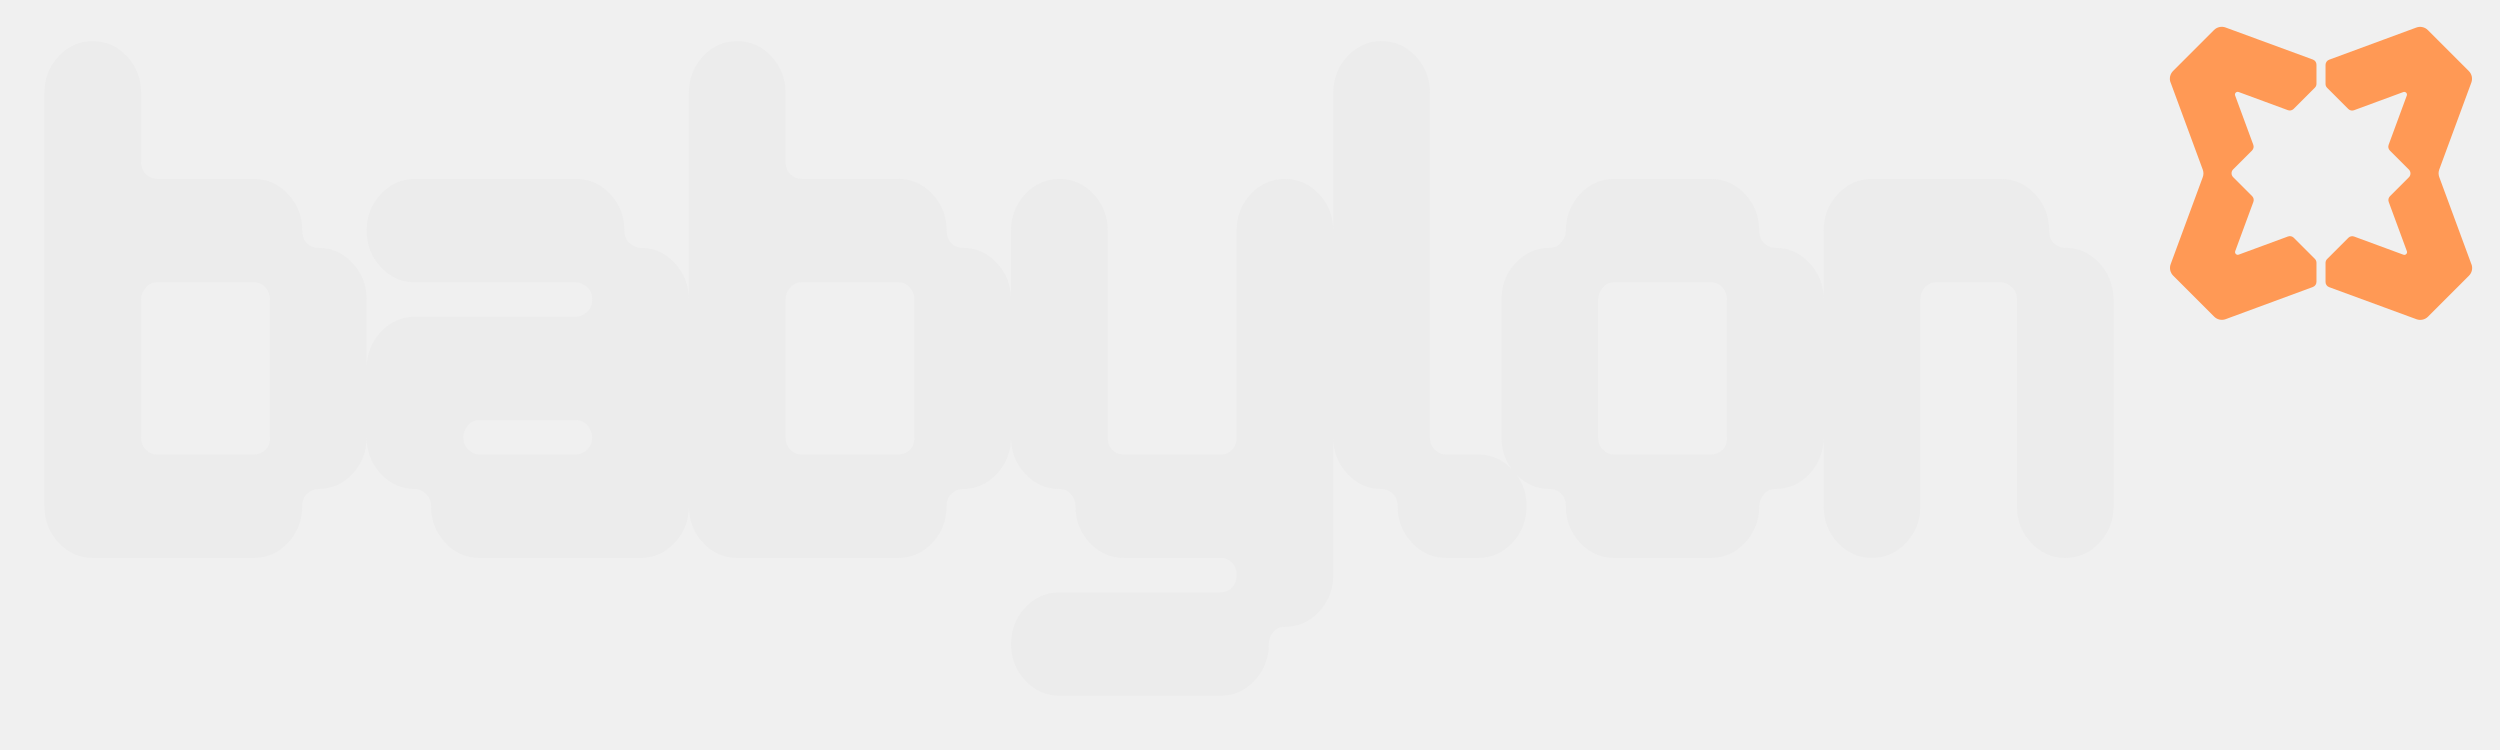
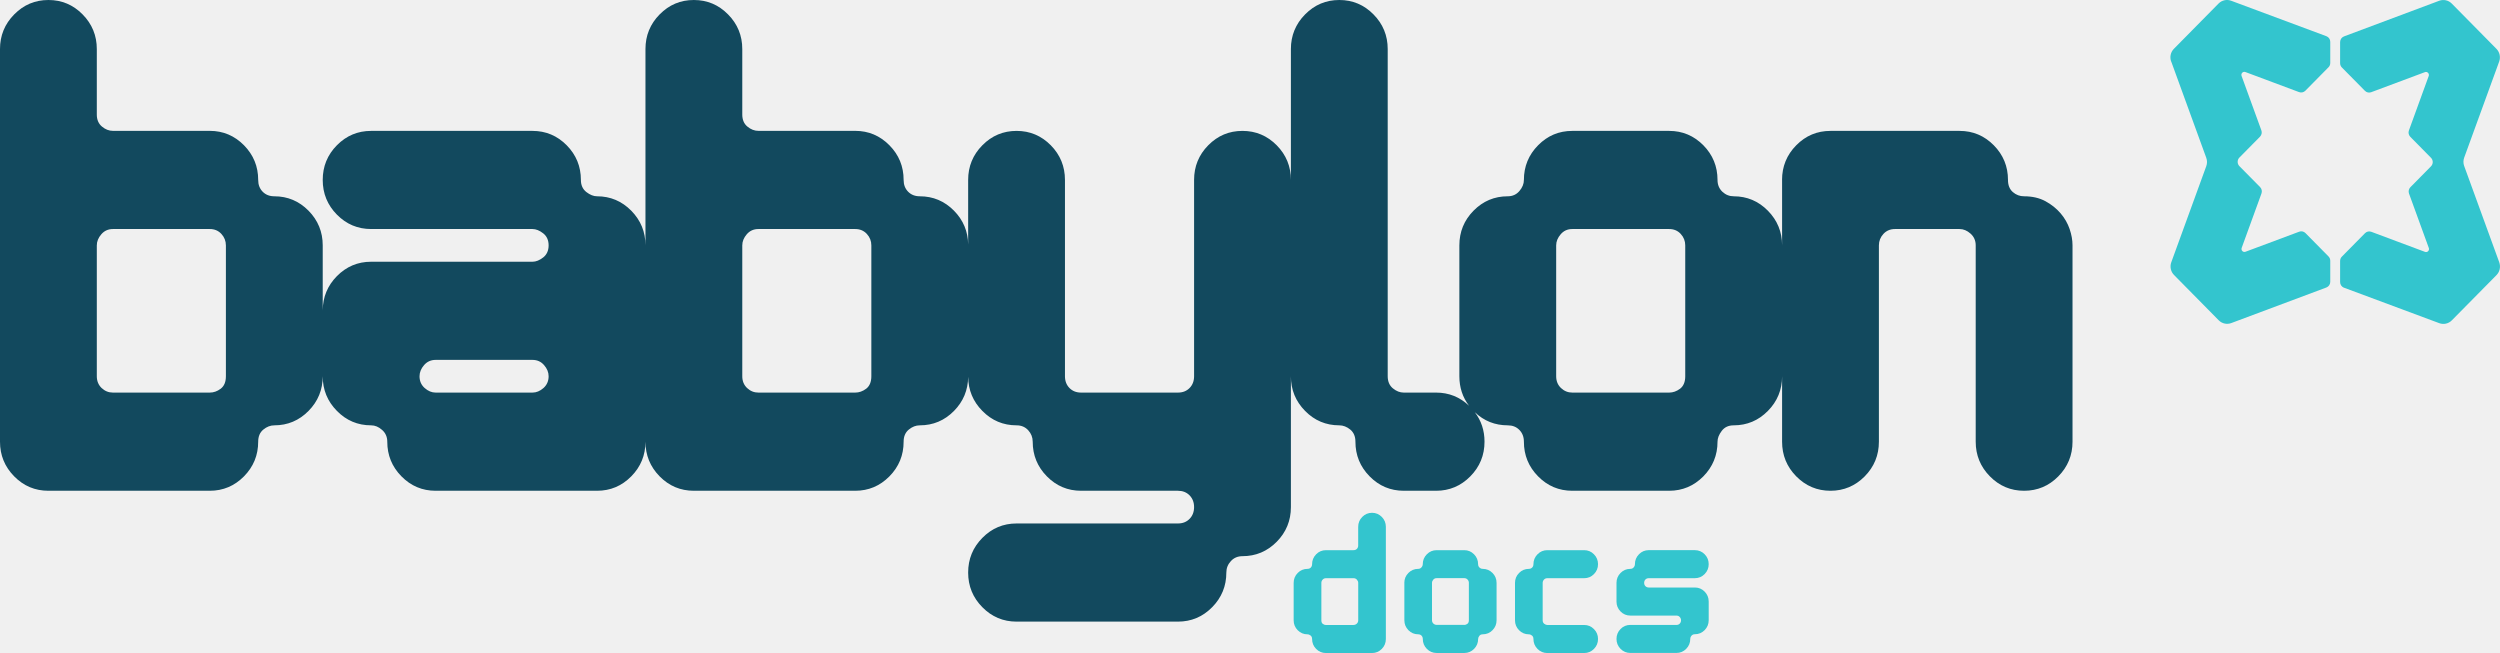
- <svg xmlns="http://www.w3.org/2000/svg" id="Layer_1" viewBox="0 0 800 240" version="1.1">
-   <defs id="defs1">
-     <style id="style1">.cls-1{fill:#ce6533;fill-rule:evenodd;}</style>
-     <clipPath clipPathUnits="userSpaceOnUse" id="clipPath1">
-       <rect style="fill:none;fill-opacity:1" id="rect2" width="134.737" height="117.895" x="671.579" y="182.105" />
-     </clipPath>
-     <clipPath clipPathUnits="userSpaceOnUse" id="clipPath3">
-       <rect style="fill:none;fill-opacity:1" id="rect4" width="633.684" height="204.211" x="25.263" y="17.895" />
+ <svg xmlns="http://www.w3.org/2000/svg" width="134" height="35" viewBox="0 0 134 35" fill="none">
+   <g clip-path="url(#clip0_8_59)">
+     <path fill-rule="evenodd" clip-rule="evenodd" d="M110.932 12.276C110.828 11.973 110.667 11.691 110.448 11.434C110.229 11.177 109.957 10.96 109.635 10.784C109.312 10.61 108.93 10.521 108.492 10.521C108.262 10.521 108.061 10.446 107.887 10.294C107.714 10.142 107.628 9.925 107.628 9.646C107.628 8.92 107.374 8.3 106.866 7.786C106.358 7.273 105.748 7.016 105.032 7.016H98.114C97.398 7.016 96.788 7.271 96.28 7.786C95.772 8.3 95.518 8.92 95.518 9.646H95.52V13.152C95.52 12.428 95.264 11.808 94.758 11.293C94.251 10.779 93.639 10.521 92.925 10.521C92.695 10.521 92.492 10.44 92.318 10.277C92.147 10.112 92.059 9.903 92.059 9.646C92.059 8.92 91.805 8.3 91.299 7.786C90.791 7.273 90.18 7.016 89.466 7.016H84.275C83.561 7.016 82.951 7.271 82.443 7.786C81.935 8.3 81.681 8.92 81.681 9.646C81.681 9.855 81.599 10.055 81.438 10.242C81.277 10.429 81.069 10.521 80.815 10.521C80.101 10.521 79.489 10.779 78.982 11.293C78.474 11.808 78.222 12.428 78.222 13.152V20.167C78.222 20.765 78.394 21.293 78.74 21.748C78.247 21.28 77.659 21.043 76.976 21.043H75.246C75.038 21.043 74.843 20.969 74.658 20.815C74.474 20.663 74.381 20.447 74.381 20.167V2.63C74.381 1.907 74.127 1.286 73.619 0.772C73.113 0.257 72.501 0 71.787 0C71.073 0 70.461 0.257 69.953 0.772C69.446 1.286 69.192 1.907 69.192 2.63V9.646C69.192 8.92 68.938 8.3 68.43 7.786C67.922 7.273 67.312 7.016 66.596 7.016C65.88 7.016 65.27 7.271 64.763 7.786C64.255 8.3 64.003 8.92 64.003 9.646V20.167C64.003 20.425 63.921 20.636 63.76 20.799C63.599 20.962 63.391 21.043 63.137 21.043H57.948C57.694 21.043 57.486 20.962 57.325 20.799C57.164 20.636 57.082 20.425 57.082 20.167V9.646C57.082 8.92 56.828 8.3 56.322 7.786C55.815 7.273 55.203 7.016 54.489 7.016C53.775 7.016 53.163 7.271 52.655 7.786C52.147 8.3 51.893 8.92 51.893 9.646V13.109C51.884 12.404 51.63 11.797 51.134 11.293C50.626 10.779 50.014 10.521 49.3 10.521C49.046 10.521 48.838 10.44 48.677 10.277C48.514 10.112 48.434 9.903 48.434 9.644C48.434 8.92 48.18 8.3 47.672 7.786C47.166 7.273 46.555 7.014 45.84 7.014H40.65C40.443 7.014 40.246 6.94 40.062 6.786C39.877 6.634 39.786 6.418 39.786 6.138V2.63C39.786 1.907 39.532 1.286 39.024 0.772C38.516 0.257 37.906 0 37.19 0C36.474 0 35.864 0.257 35.357 0.772C34.849 1.286 34.597 1.907 34.597 2.63V13.152C34.597 12.428 34.341 11.808 33.835 11.293C33.327 10.779 32.715 10.521 32.001 10.521C31.817 10.521 31.625 10.446 31.43 10.294C31.234 10.142 31.136 9.925 31.136 9.646C31.136 8.92 30.882 8.3 30.374 7.786C29.868 7.273 29.256 7.016 28.54 7.016H19.892C19.178 7.016 18.566 7.271 18.058 7.786C17.55 8.3 17.298 8.92 17.298 9.646C17.298 10.371 17.552 10.99 18.058 11.504C18.566 12.019 19.178 12.276 19.892 12.276H28.54C28.727 12.276 28.916 12.352 29.112 12.504C29.307 12.656 29.406 12.872 29.406 13.152C29.406 13.431 29.307 13.65 29.112 13.802C28.916 13.953 28.727 14.029 28.54 14.029H19.892C19.178 14.029 18.566 14.287 18.058 14.801C17.558 15.308 17.304 15.921 17.298 16.634V13.152C17.298 12.428 17.043 11.808 16.537 11.293C16.029 10.779 15.417 10.521 14.703 10.521C14.449 10.521 14.241 10.44 14.08 10.277C13.919 10.112 13.839 9.903 13.839 9.644C13.839 8.92 13.583 8.3 13.077 7.786C12.57 7.273 11.958 7.014 11.244 7.014H6.055C5.846 7.014 5.651 6.94 5.467 6.786C5.282 6.634 5.189 6.418 5.189 6.138V2.63C5.189 1.907 4.935 1.286 4.427 0.772C3.921 0.257 3.31 0 2.595 0C1.881 0 1.269 0.257 0.762 0.772C0.254 1.286 0 1.907 0 2.63V23.675C0 24.399 0.254 25.019 0.762 25.534C1.268 26.048 1.879 26.305 2.595 26.305H11.244C11.958 26.305 12.57 26.046 13.077 25.534C13.583 25.019 13.839 24.399 13.839 23.675C13.839 23.394 13.93 23.177 14.115 23.025C14.299 22.874 14.495 22.798 14.703 22.798C15.417 22.798 16.029 22.541 16.537 22.026C17.044 21.511 17.298 20.891 17.298 20.167C17.298 20.891 17.552 21.511 18.06 22.026C18.566 22.541 19.178 22.798 19.892 22.798C20.1 22.798 20.296 22.879 20.48 23.044C20.665 23.207 20.758 23.418 20.758 23.675C20.758 24.399 21.012 25.019 21.519 25.534C22.025 26.048 22.637 26.305 23.351 26.305H32.001C32.715 26.305 33.327 26.048 33.835 25.534C34.343 25.019 34.597 24.399 34.597 23.675C34.597 24.399 34.851 25.019 35.357 25.534C35.864 26.048 36.476 26.305 37.19 26.305H45.84C46.555 26.305 47.166 26.046 47.672 25.534C48.18 25.019 48.434 24.399 48.434 23.675C48.434 23.394 48.527 23.177 48.712 23.025C48.896 22.874 49.092 22.798 49.3 22.798C50.014 22.798 50.626 22.541 51.134 22.026C51.632 21.519 51.886 20.91 51.893 20.197C51.901 20.91 52.154 21.519 52.655 22.026C53.161 22.541 53.773 22.798 54.489 22.798C54.743 22.798 54.949 22.885 55.112 23.061C55.272 23.236 55.353 23.442 55.353 23.675C55.353 24.399 55.607 25.019 56.114 25.534C56.622 26.048 57.232 26.305 57.948 26.305H63.137C63.391 26.305 63.599 26.387 63.76 26.55C63.921 26.715 64.003 26.924 64.003 27.181C64.003 27.438 63.921 27.649 63.76 27.812C63.599 27.977 63.391 28.058 63.137 28.058H54.489C53.773 28.058 53.161 28.316 52.655 28.83C52.147 29.343 51.893 29.965 51.893 30.689C51.893 31.413 52.147 32.035 52.655 32.547C53.161 33.062 53.773 33.319 54.489 33.319H63.137C63.851 33.319 64.463 33.062 64.971 32.547C65.479 32.033 65.732 31.413 65.732 30.689C65.732 30.456 65.813 30.25 65.974 30.076C66.134 29.9 66.343 29.811 66.596 29.811C67.311 29.811 67.922 29.554 68.43 29.041C68.938 28.527 69.192 27.907 69.192 27.181V20.167C69.192 20.891 69.446 21.511 69.953 22.026C70.459 22.541 71.071 22.798 71.787 22.798C71.993 22.798 72.189 22.874 72.375 23.025C72.558 23.177 72.651 23.394 72.651 23.675C72.651 24.399 72.905 25.019 73.413 25.534C73.919 26.048 74.531 26.305 75.246 26.305H76.976C77.69 26.305 78.302 26.046 78.808 25.534C79.316 25.019 79.57 24.399 79.57 23.675C79.57 23.075 79.396 22.548 79.049 22.093C79.542 22.563 80.132 22.798 80.815 22.798C81.069 22.798 81.277 22.879 81.438 23.044C81.599 23.207 81.681 23.418 81.681 23.675C81.681 24.399 81.935 25.019 82.443 25.534C82.949 26.048 83.561 26.305 84.275 26.305H89.466C90.18 26.305 90.791 26.046 91.299 25.534C91.805 25.019 92.059 24.399 92.059 23.675C92.059 23.488 92.134 23.294 92.285 23.096C92.433 22.898 92.647 22.798 92.925 22.798C93.639 22.798 94.251 22.541 94.758 22.026C95.266 21.511 95.52 20.891 95.52 20.167V23.675C95.52 24.399 95.772 25.019 96.28 25.534C96.788 26.048 97.4 26.305 98.114 26.305C98.828 26.305 99.44 26.046 99.948 25.534C100.455 25.019 100.709 24.399 100.709 23.675V13.152C100.709 12.919 100.79 12.713 100.95 12.539C101.113 12.363 101.319 12.276 101.573 12.276H105.032C105.241 12.276 105.436 12.358 105.62 12.521C105.805 12.685 105.898 12.895 105.898 13.152V23.675C105.898 24.399 106.152 25.019 106.66 25.534C107.166 26.048 107.778 26.305 108.492 26.305C109.206 26.305 109.82 26.046 110.325 25.534C110.833 25.019 111.087 24.399 111.087 23.675V13.152C111.087 12.872 111.036 12.58 110.932 12.276ZM12.108 20.167C12.108 20.471 12.016 20.693 11.832 20.834C11.647 20.974 11.452 21.043 11.244 21.043H6.055C5.823 21.043 5.622 20.962 5.448 20.799C5.277 20.636 5.189 20.425 5.189 20.167V13.152C5.189 12.943 5.269 12.743 5.432 12.556C5.593 12.369 5.801 12.276 6.055 12.276H11.244C11.498 12.276 11.704 12.363 11.867 12.539C12.027 12.713 12.108 12.919 12.108 13.152V20.167ZM29.13 20.799C28.944 20.962 28.748 21.043 28.54 21.043H23.351C23.145 21.043 22.948 20.962 22.763 20.799C22.579 20.636 22.487 20.425 22.487 20.167C22.487 19.956 22.568 19.758 22.729 19.571C22.891 19.384 23.097 19.29 23.351 19.29H28.54C28.794 19.29 29.002 19.384 29.163 19.571C29.326 19.758 29.406 19.956 29.406 20.167C29.406 20.425 29.313 20.636 29.13 20.799ZM46.704 20.167C46.704 20.471 46.611 20.693 46.429 20.834C46.242 20.974 46.047 21.043 45.84 21.043H40.651C40.419 21.043 40.219 20.962 40.045 20.799C39.872 20.636 39.786 20.425 39.786 20.167V13.152C39.786 12.943 39.866 12.743 40.027 12.556C40.189 12.369 40.396 12.276 40.65 12.276H45.84C46.093 12.276 46.301 12.363 46.463 12.539C46.624 12.713 46.704 12.919 46.704 13.152V20.167ZM90.329 20.167C90.329 20.471 90.236 20.693 90.054 20.834C89.867 20.974 89.672 21.043 89.466 21.043H84.276C84.044 21.043 83.844 20.962 83.67 20.799C83.497 20.636 83.411 20.425 83.411 20.167V13.152C83.411 12.943 83.491 12.745 83.654 12.556C83.814 12.369 84.021 12.276 84.275 12.276H89.466C89.718 12.276 89.926 12.363 90.088 12.539C90.249 12.713 90.329 12.919 90.329 13.152V20.167Z" fill="#12495E" />
+     <path d="M69.34 31.242C69.34 31.035 69.413 30.857 69.557 30.711C69.701 30.565 69.877 30.491 70.081 30.491C70.154 30.491 70.213 30.467 70.258 30.421C70.304 30.374 70.328 30.313 70.328 30.241C70.328 30.034 70.401 29.858 70.545 29.71C70.689 29.563 70.865 29.489 71.069 29.489H72.552C72.626 29.489 72.684 29.465 72.73 29.419C72.775 29.373 72.799 29.312 72.799 29.239V28.238C72.799 28.031 72.872 27.853 73.016 27.707C73.161 27.561 73.336 27.486 73.541 27.486C73.745 27.486 73.921 27.561 74.065 27.707C74.209 27.853 74.282 28.031 74.282 28.238V34.25C74.282 34.458 74.209 34.635 74.065 34.782C73.921 34.928 73.745 35.002 73.541 35.002H71.069C70.865 35.002 70.689 34.928 70.545 34.782C70.401 34.635 70.328 34.458 70.328 34.25C70.328 34.171 70.302 34.108 70.249 34.065C70.196 34.023 70.14 34 70.081 34C69.877 34 69.701 33.926 69.557 33.78C69.413 33.634 69.34 33.456 69.34 33.249V31.244V31.242ZM72.552 33.497C72.618 33.497 72.677 33.473 72.726 33.427C72.775 33.38 72.801 33.319 72.801 33.247V31.242C72.801 31.181 72.777 31.126 72.731 31.072C72.686 31.018 72.626 30.992 72.554 30.992H71.071C70.998 30.992 70.94 31.017 70.894 31.068C70.848 31.118 70.825 31.177 70.825 31.244V33.249C70.825 33.336 70.85 33.399 70.903 33.44C70.956 33.48 71.013 33.501 71.071 33.501H72.554L72.552 33.497Z" fill="#33C5CE" />
+     <path d="M75.272 31.242C75.272 31.035 75.345 30.857 75.489 30.711C75.634 30.565 75.809 30.491 76.014 30.491C76.087 30.491 76.145 30.465 76.191 30.411C76.237 30.358 76.26 30.3 76.26 30.241C76.26 30.034 76.333 29.858 76.478 29.71C76.622 29.563 76.797 29.489 77.002 29.489H78.485C78.689 29.489 78.863 29.563 79.009 29.71C79.153 29.856 79.226 30.034 79.226 30.241C79.226 30.315 79.252 30.374 79.301 30.421C79.351 30.467 79.409 30.491 79.475 30.491C79.679 30.491 79.855 30.565 79.999 30.711C80.143 30.857 80.216 31.035 80.216 31.242V33.247C80.216 33.454 80.143 33.632 79.999 33.778C79.855 33.925 79.679 33.999 79.475 33.999C79.396 33.999 79.334 34.026 79.292 34.084C79.248 34.141 79.228 34.195 79.228 34.248C79.228 34.456 79.155 34.633 79.011 34.78C78.867 34.926 78.691 35 78.487 35H77.004C76.799 35 76.624 34.926 76.479 34.78C76.335 34.633 76.262 34.456 76.262 34.248C76.262 34.174 76.238 34.115 76.193 34.069C76.147 34.023 76.087 33.999 76.016 33.999C75.811 33.999 75.636 33.925 75.491 33.778C75.347 33.632 75.274 33.454 75.274 33.247V31.242H75.272ZM78.485 33.497C78.543 33.497 78.6 33.477 78.653 33.436C78.706 33.395 78.731 33.332 78.731 33.245V31.241C78.731 31.174 78.708 31.115 78.662 31.065C78.616 31.015 78.556 30.989 78.485 30.989H77.002C76.929 30.989 76.87 31.015 76.825 31.068C76.779 31.122 76.755 31.179 76.755 31.239V33.243C76.755 33.317 76.781 33.377 76.83 33.423C76.879 33.469 76.938 33.493 77.004 33.493H78.487L78.485 33.497Z" fill="#33C5CE" />
+     <path d="M81.204 31.242C81.204 31.035 81.277 30.857 81.422 30.711C81.566 30.565 81.741 30.491 81.946 30.491C82.019 30.491 82.077 30.467 82.123 30.421C82.169 30.374 82.192 30.313 82.192 30.241C82.192 30.034 82.266 29.858 82.41 29.71C82.554 29.563 82.729 29.489 82.934 29.489H84.912C85.117 29.489 85.292 29.563 85.436 29.71C85.581 29.856 85.654 30.034 85.654 30.241C85.654 30.448 85.581 30.626 85.436 30.772C85.292 30.918 85.117 30.992 84.912 30.992H82.934C82.861 30.992 82.802 31.017 82.757 31.068C82.711 31.118 82.687 31.177 82.687 31.244V33.249C82.687 33.328 82.715 33.391 82.771 33.434C82.828 33.478 82.881 33.499 82.934 33.499H84.912C85.117 33.499 85.292 33.573 85.436 33.719C85.581 33.865 85.654 34.043 85.654 34.25C85.654 34.458 85.581 34.635 85.436 34.782C85.292 34.928 85.117 35.002 84.912 35.002H82.934C82.729 35.002 82.554 34.928 82.41 34.782C82.266 34.635 82.192 34.458 82.192 34.25C82.192 34.171 82.167 34.108 82.114 34.065C82.061 34.023 82.004 34 81.946 34C81.741 34 81.566 33.926 81.422 33.78C81.277 33.634 81.204 33.456 81.204 33.249V31.244V31.242Z" fill="#33C5CE" />
+     <path d="M89.856 33.497C89.929 33.497 89.988 33.473 90.034 33.427C90.079 33.38 90.103 33.319 90.103 33.247C90.103 33.18 90.079 33.121 90.034 33.071C89.988 33.021 89.927 32.995 89.856 32.995H87.385C87.18 32.995 87.005 32.921 86.861 32.775C86.717 32.629 86.644 32.451 86.644 32.244V31.242C86.644 31.035 86.717 30.857 86.861 30.711C87.005 30.565 87.18 30.491 87.385 30.491C87.458 30.491 87.517 30.467 87.562 30.415C87.608 30.365 87.632 30.306 87.632 30.239C87.632 30.032 87.705 29.856 87.849 29.708C87.993 29.562 88.169 29.488 88.373 29.488H90.844C91.049 29.488 91.224 29.562 91.369 29.708C91.513 29.854 91.586 30.032 91.586 30.239C91.586 30.446 91.513 30.624 91.369 30.77C91.224 30.916 91.049 30.991 90.844 30.991H88.373C88.3 30.991 88.242 31.015 88.196 31.061C88.15 31.107 88.127 31.168 88.127 31.241C88.127 31.313 88.15 31.374 88.196 31.42C88.242 31.466 88.302 31.49 88.373 31.49H90.844C91.049 31.49 91.224 31.564 91.369 31.711C91.513 31.857 91.586 32.035 91.586 32.242V33.243C91.586 33.451 91.513 33.628 91.369 33.775C91.224 33.921 91.049 33.995 90.844 33.995C90.771 33.995 90.713 34.019 90.667 34.071C90.622 34.121 90.598 34.18 90.598 34.247C90.598 34.454 90.525 34.632 90.38 34.778C90.236 34.924 90.061 34.998 89.856 34.998H87.385C87.18 34.998 87.005 34.924 86.861 34.778C86.717 34.632 86.644 34.454 86.644 34.247C86.644 34.039 86.717 33.862 86.861 33.715C87.005 33.569 87.18 33.495 87.385 33.495H89.856V33.497Z" fill="#33C5CE" />
+     <path fill-rule="evenodd" clip-rule="evenodd" d="M116.373 3.297C116.287 3.06 116.344 2.795 116.521 2.616L118.915 0.189C119.091 0.011 119.354 -0.048 119.587 0.039L124.694 1.94C124.82 1.986 124.902 2.108 124.902 2.243V3.376C124.902 3.461 124.87 3.545 124.809 3.604L123.567 4.863C123.48 4.952 123.348 4.981 123.231 4.937L121.86 4.424L120.353 3.861C120.225 3.813 120.101 3.939 120.148 4.069L121.209 6.986C121.253 7.104 121.224 7.238 121.136 7.327L120.031 8.446C119.907 8.572 119.907 8.778 120.031 8.904L121.142 10.029C121.229 10.118 121.259 10.251 121.215 10.37L120.154 13.287C120.106 13.416 120.23 13.542 120.358 13.494L123.237 12.419C123.354 12.374 123.485 12.404 123.573 12.493L124.809 13.746C124.87 13.807 124.902 13.889 124.902 13.974V15.107C124.902 15.242 124.82 15.362 124.694 15.41L119.595 17.317C119.361 17.404 119.1 17.346 118.923 17.167L116.528 14.74C116.353 14.562 116.294 14.296 116.38 14.059L118.256 8.907C118.309 8.763 118.309 8.604 118.256 8.459L116.375 3.291L116.373 3.297Z" fill="#33C5CE" />
+     <path fill-rule="evenodd" clip-rule="evenodd" d="M133.96 14.064C134.046 14.301 133.989 14.566 133.812 14.746L131.417 17.172C131.242 17.35 130.979 17.409 130.745 17.322L125.639 15.421C125.512 15.375 125.43 15.253 125.43 15.118V13.985C125.43 13.9 125.463 13.816 125.523 13.757L126.765 12.498C126.853 12.41 126.985 12.38 127.102 12.424L128.473 12.937L129.98 13.5C130.108 13.548 130.232 13.422 130.185 13.293L129.123 10.375C129.08 10.257 129.109 10.123 129.196 10.035L130.301 8.915C130.426 8.789 130.426 8.583 130.301 8.458L129.191 7.332C129.103 7.243 129.074 7.11 129.118 6.991L130.179 4.074C130.227 3.945 130.102 3.819 129.975 3.867L127.096 4.942C126.979 4.987 126.848 4.957 126.76 4.868L125.523 3.615C125.463 3.554 125.43 3.473 125.43 3.387V2.255C125.43 2.119 125.514 1.999 125.639 1.951L130.742 0.041C130.975 -0.046 131.237 0.011 131.414 0.191L133.808 2.617C133.984 2.795 134.042 3.062 133.956 3.299L132.08 8.45C132.027 8.595 132.027 8.754 132.08 8.898L133.962 14.066L133.96 14.064Z" fill="#33C5CE" />
+   </g>
+   <defs>
+     <clipPath id="clip0_8_59">
+       <rect width="134" height="35" fill="white" />
    </clipPath>
  </defs>
-   <path class="cls-1" d="m 648.951,94.215 c -0.57,-1.64 -1.45,-3.16 -2.65,-4.55 -1.2,-1.39 -2.69,-2.56 -4.45,-3.51 -1.77,-0.94 -3.86,-1.42 -6.26,-1.42 -1.26,0 -2.36,-0.41 -3.31,-1.23 -0.95,-0.82 -1.42,-1.99 -1.42,-3.5 0,-3.92 -1.39,-7.27 -4.17,-10.05 -2.78,-2.77 -6.12,-4.16 -10.04,-4.16 h -37.88 c -3.92,0 -7.26,1.38 -10.04,4.16 -2.78,2.78 -4.17,6.13 -4.17,10.05 h 0.01 v 18.94 c 0,-3.91 -1.4,-7.26 -4.17,-10.04 -2.78,-2.78 -6.13,-4.17 -10.04,-4.17 -1.26,0 -2.37,-0.44 -3.32,-1.32 -0.94,-0.89 -1.42,-2.02 -1.42,-3.41 0,-3.92 -1.39,-7.27 -4.16,-10.05 -2.78,-2.77 -6.13,-4.16 -10.04,-4.16 h -28.42 c -3.91,0 -7.25,1.38 -10.03,4.16 -2.78,2.78 -4.17,6.13 -4.17,10.05 0,1.13 -0.45,2.21 -1.33,3.22 -0.88,1.01 -2.02,1.51 -3.41,1.51 -3.91,0 -7.26,1.39 -10.04,4.17 -2.78,2.78 -4.16,6.13 -4.16,10.04 v 37.9 c 0,3.23 0.94,6.08 2.84,8.54 -2.7,-2.53 -5.92,-3.81 -9.66,-3.81 h -9.47 c -1.14,0 -2.21,-0.4 -3.22,-1.23 -1.01,-0.82 -1.52,-1.99 -1.52,-3.5 V 42.105 c 0,-3.91 -1.39,-7.26 -4.17,-10.04 -2.77,-2.78 -6.12,-4.17 -10.03,-4.17 -3.91,0 -7.26,1.39 -10.04,4.17 -2.78,2.78 -4.17,6.13 -4.17,10.04 v 37.9 c 0,-3.92 -1.39,-7.27 -4.17,-10.05 -2.78,-2.77 -6.12,-4.16 -10.04,-4.16 -3.92,0 -7.26,1.38 -10.04,4.16 -2.78,2.78 -4.16,6.13 -4.16,10.05 v 56.84 c 0,1.39 -0.45,2.53 -1.33,3.41 -0.88,0.88 -2.02,1.32 -3.41,1.32 h -28.41 c -1.39,0 -2.53,-0.44 -3.41,-1.32 -0.88,-0.88 -1.33,-2.02 -1.33,-3.41 V 80.005 c 0,-3.92 -1.39,-7.27 -4.16,-10.05 -2.78,-2.77 -6.13,-4.16 -10.04,-4.16 -3.91,0 -7.26,1.38 -10.04,4.16 -2.78,2.78 -4.17,6.13 -4.17,10.05 v 18.71 c -0.05,-3.81 -1.44,-7.09 -4.16,-9.81 -2.78,-2.78 -6.13,-4.17 -10.04,-4.17 -1.39,0 -2.53,-0.44 -3.41,-1.32 -0.89,-0.89 -1.33,-2.02 -1.33,-3.42 0,-3.91 -1.39,-7.26 -4.17,-10.04 -2.77,-2.77 -6.12,-4.17 -10.03,-4.17 h -28.42 c -1.13,0 -2.21,-0.4 -3.22,-1.23 -1.01,-0.82 -1.51,-1.99 -1.51,-3.5 v -18.95 c 0,-3.91 -1.39,-7.26 -4.17,-10.04 -2.78,-2.78 -6.12,-4.17 -10.04,-4.17 -3.92,0 -7.26,1.39 -10.04,4.17 -2.78,2.78 -4.16,6.13 -4.16,10.04 v 56.84 c 0,-3.91 -1.4,-7.26 -4.17,-10.04 -2.78,-2.78 -6.13,-4.17 -10.04,-4.17 -1.01,0 -2.06,-0.41 -3.13,-1.23 -1.07,-0.82 -1.61,-1.99 -1.61,-3.5 0,-3.92 -1.39,-7.27 -4.17,-10.05 -2.77,-2.77 -6.12,-4.16 -10.04,-4.16 h -47.35 c -3.91,0 -7.26,1.38 -10.04,4.16 -2.78,2.78 -4.16,6.13 -4.16,10.05 0,3.92 1.39,7.26 4.16,10.04 2.78,2.78 6.13,4.17 10.04,4.17 h 47.35 c 1.02,0 2.06,0.41 3.13,1.23 1.07,0.82 1.61,1.99 1.61,3.5 0,1.51 -0.54,2.69 -1.61,3.51 -1.07,0.82 -2.11,1.23 -3.13,1.23 h -47.35 c -3.91,0 -7.26,1.39 -10.04,4.17 -2.74,2.74 -4.13,6.05 -4.16,9.9 V 98.945 c 0,-3.91 -1.4,-7.26 -4.17,-10.04 -2.78,-2.78 -6.13,-4.17 -10.04,-4.17 -1.39,0 -2.53,-0.44 -3.41,-1.32 -0.88,-0.89 -1.32,-2.02 -1.32,-3.42 0,-3.91 -1.4,-7.26 -4.17,-10.04 -2.78,-2.77 -6.13,-4.17 -10.04,-4.17 H 74.741 c -1.14,0 -2.21,-0.4 -3.22,-1.23 -1.01,-0.82 -1.52,-1.99 -1.52,-3.5 v -18.95 c 0,-3.91 -1.39,-7.26 -4.17,-10.04 -2.77,-2.78 -6.12,-4.17 -10.03,-4.17 -3.91,0 -7.26,1.39 -10.04,4.17 -2.78,2.78 -4.17,6.13 -4.17,10.04 V 155.795 c 0,3.91 1.39,7.26 4.17,10.04 2.77,2.78 6.12,4.17 10.04,4.17 h 47.35 c 3.91,0 7.26,-1.4 10.04,-4.17 2.77,-2.78 4.17,-6.13 4.17,-10.04 0,-1.52 0.5,-2.69 1.51,-3.51 1.01,-0.82 2.08,-1.23 3.22,-1.23 3.91,0 7.26,-1.39 10.04,-4.17 2.78,-2.78 4.17,-6.13 4.17,-10.04 0,3.91 1.39,7.26 4.17,10.04 2.77,2.78 6.12,4.17 10.03,4.17 1.14,0 2.21,0.44 3.22,1.33 1.01,0.88 1.52,2.02 1.52,3.41 0,3.91 1.39,7.26 4.17,10.04 2.77,2.78 6.12,4.17 10.03,4.17 h 47.36 c 3.91,0 7.26,-1.39 10.04,-4.17 2.78,-2.78 4.17,-6.13 4.17,-10.04 0,3.91 1.39,7.26 4.16,10.04 2.78,2.78 6.13,4.17 10.04,4.17 h 47.36 c 3.91,0 7.26,-1.4 10.03,-4.17 2.78,-2.78 4.17,-6.13 4.17,-10.04 0,-1.52 0.51,-2.69 1.52,-3.51 1.01,-0.82 2.08,-1.23 3.22,-1.23 3.91,0 7.26,-1.39 10.04,-4.17 2.73,-2.74 4.12,-6.03 4.16,-9.88 0.04,3.85 1.43,7.14 4.17,9.88 2.77,2.78 6.12,4.17 10.04,4.17 1.39,0 2.52,0.47 3.41,1.42 0.88,0.95 1.32,2.06 1.32,3.32 0,3.91 1.39,7.26 4.17,10.04 2.78,2.78 6.12,4.17 10.04,4.17 h 28.41 c 1.39,0 2.53,0.44 3.41,1.32 0.88,0.89 1.33,2.02 1.33,3.41 0,1.39 -0.45,2.53 -1.33,3.41 -0.88,0.89 -2.02,1.33 -3.41,1.33 h -47.35 c -3.92,0 -7.27,1.39 -10.04,4.17 -2.78,2.77 -4.17,6.13 -4.17,10.04 0,3.91 1.39,7.27 4.17,10.04 2.77,2.78 6.12,4.17 10.04,4.17 h 47.35 c 3.91,0 7.26,-1.39 10.04,-4.17 2.78,-2.78 4.17,-6.13 4.17,-10.04 0,-1.26 0.44,-2.37 1.32,-3.31 0.88,-0.95 2.02,-1.43 3.41,-1.43 3.91,0 7.26,-1.39 10.04,-4.16 2.78,-2.78 4.17,-6.13 4.17,-10.05 v -37.89 c 0,3.91 1.39,7.26 4.17,10.04 2.77,2.78 6.12,4.17 10.04,4.17 1.13,0 2.2,0.41 3.22,1.23 1,0.82 1.51,1.99 1.51,3.51 0,3.91 1.39,7.26 4.17,10.04 2.77,2.78 6.12,4.17 10.04,4.17 h 9.47 c 3.91,0 7.26,-1.4 10.03,-4.17 2.78,-2.78 4.17,-6.13 4.17,-10.04 0,-3.24 -0.95,-6.09 -2.85,-8.55 2.7,2.54 5.93,3.81 9.67,3.81 1.39,0 2.53,0.44 3.41,1.33 0.88,0.88 1.33,2.02 1.33,3.41 0,3.91 1.39,7.26 4.17,10.04 2.77,2.78 6.12,4.17 10.03,4.17 h 28.42 c 3.91,0 7.26,-1.4 10.04,-4.17 2.77,-2.78 4.16,-6.13 4.16,-10.04 0,-1.01 0.41,-2.06 1.24,-3.13 0.81,-1.07 1.98,-1.61 3.5,-1.61 3.91,0 7.26,-1.39 10.04,-4.17 2.78,-2.78 4.17,-6.13 4.17,-10.04 v 18.95 c 0,3.91 1.38,7.26 4.16,10.04 2.78,2.78 6.13,4.17 10.04,4.17 3.91,0 7.26,-1.4 10.04,-4.17 2.78,-2.78 4.17,-6.13 4.17,-10.04 V 98.945 c 0,-1.26 0.44,-2.37 1.32,-3.31 0.89,-0.95 2.02,-1.42 3.41,-1.42 h 18.94 c 1.14,0 2.21,0.44 3.22,1.32 1.01,0.89 1.52,2.02 1.52,3.41 v 56.85 c 0,3.91 1.39,7.26 4.17,10.04 2.77,2.78 6.12,4.17 10.03,4.17 3.91,0 7.27,-1.4 10.04,-4.17 2.78,-2.78 4.17,-6.13 4.17,-10.04 V 98.945 c 0,-1.51 -0.28,-3.09 -0.85,-4.73 z m -541.07,42.63 c 0,1.64 -0.5,2.84 -1.51,3.6 -1.01,0.76 -2.08,1.13 -3.22,1.13 H 74.741 c -1.27,0 -2.37,-0.44 -3.32,-1.32 -0.94,-0.88 -1.42,-2.02 -1.42,-3.41 V 98.945 c 0,-1.13 0.44,-2.21 1.33,-3.22 0.88,-1.01 2.02,-1.51 3.41,-1.51 h 28.41 c 1.39,0 2.52,0.47 3.41,1.42 0.88,0.94 1.32,2.05 1.32,3.31 z m 93.2,3.41 c -1.02,0.88 -2.09,1.32 -3.23,1.32 h -28.41 c -1.13,0 -2.21,-0.44 -3.22,-1.32 -1.01,-0.88 -1.51,-2.02 -1.51,-3.41 0,-1.14 0.44,-2.21 1.32,-3.22 0.89,-1.01 2.02,-1.52 3.41,-1.52 h 28.41 c 1.39,0 2.53,0.51 3.41,1.52 0.89,1.01 1.33,2.08 1.33,3.22 0,1.39 -0.51,2.53 -1.51,3.41 z m 96.22,-3.41 c 0,1.64 -0.51,2.84 -1.51,3.6 -1.02,0.76 -2.09,1.13 -3.22,1.13 h -28.41 c -1.27,0 -2.37,-0.44 -3.32,-1.32 -0.95,-0.88 -1.42,-2.02 -1.42,-3.41 V 98.945 c 0,-1.13 0.44,-2.21 1.32,-3.22 0.89,-1.01 2.02,-1.51 3.41,-1.51 h 28.42 c 1.38,0 2.52,0.47 3.41,1.42 0.88,0.94 1.32,2.05 1.32,3.31 z m 238.85,0 c 0,1.64 -0.51,2.84 -1.51,3.6 -1.02,0.76 -2.09,1.13 -3.22,1.13 h -28.41 c -1.27,0 -2.37,-0.44 -3.32,-1.32 -0.95,-0.88 -1.42,-2.02 -1.42,-3.41 V 98.945 c 0,-1.13 0.44,-2.2 1.33,-3.22 0.88,-1.01 2.01,-1.51 3.4,-1.51 h 28.42 c 1.38,0 2.52,0.47 3.41,1.42 0.88,0.94 1.32,2.05 1.32,3.31 z m 142.59,-91.14 c -0.47,-1.28 -0.16,-2.71 0.81,-3.68 l 13.11,-13.11 c 0.96,-0.96 2.4,-1.28 3.68,-0.81 l 27.96,10.27 c 0.69,0.25 1.14,0.91 1.14,1.64 v 6.12 c 0,0.46 -0.18,0.91 -0.51,1.23 l -6.8,6.8 c -0.48,0.48 -1.2,0.64 -1.84,0.4 l -7.51,-2.77 -8.25,-3.04 c -0.7,-0.26 -1.38,0.42 -1.12,1.12 l 5.81,15.76 c 0.24,0.64 0.08,1.36 -0.4,1.84 l -6.05,6.05 c -0.68,0.68 -0.68,1.79 0,2.47 l 6.08,6.08 c 0.48,0.48 0.64,1.2 0.4,1.84 l -5.81,15.76 c -0.26,0.7 0.42,1.38 1.12,1.12 l 15.76,-5.81 c 0.64,-0.24 1.36,-0.08 1.84,0.4 l 6.77,6.77 c 0.33,0.33 0.51,0.77 0.51,1.23 v 6.12 c 0,0.73 -0.45,1.38 -1.14,1.64 l -27.92,10.3 c -1.28,0.47 -2.71,0.16 -3.68,-0.81 l -13.11,-13.11 c -0.96,-0.96 -1.28,-2.4 -0.81,-3.68 l 10.27,-27.83 c 0.29,-0.78 0.29,-1.64 0,-2.42 l -10.3,-27.92 z m 96.3,58.16 c 0.47,1.28 0.16,2.71 -0.81,3.68 l -13.11,13.11 c -0.96,0.96 -2.4,1.28 -3.68,0.81 l -27.96,-10.27 c -0.69,-0.25 -1.14,-0.91 -1.14,-1.64 v -6.12 c 0,-0.46 0.18,-0.91 0.51,-1.23 l 6.8,-6.8 c 0.48,-0.48 1.2,-0.64 1.84,-0.4 l 7.51,2.77 8.25,3.04 c 0.7,0.26 1.38,-0.42 1.12,-1.12 l -5.81,-15.76 c -0.24,-0.64 -0.08,-1.36 0.4,-1.84 l 6.05,-6.05 c 0.68,-0.68 0.68,-1.79 0,-2.47 l -6.08,-6.08 c -0.48,-0.48 -0.64,-1.2 -0.4,-1.84 l 5.81,-15.76 c 0.26,-0.7 -0.42,-1.38 -1.12,-1.12 l -15.76,5.81 c -0.64,0.24 -1.36,0.08 -1.84,-0.4 l -6.77,-6.77 c -0.33,-0.33 -0.51,-0.77 -0.51,-1.23 v -6.12 c 0,-0.73 0.46,-1.38 1.14,-1.64 l 27.92,-10.3 c 1.28,-0.47 2.71,-0.16 3.68,0.81 l 13.11,13.11 c 0.96,0.96 1.28,2.4 0.81,3.68 l -10.27,27.83 c -0.29,0.78 -0.29,1.64 0,2.42 l 10.3,27.92 v 0 z" id="path1" style="fill:#ececec" clip-path="url(#clipPath3)" transform="matrix(1.088663,0,0,1.163739,-31.05602,-19.30367)" />
-   <path class="cls-1" d="m 661.623,259.113 c -0.57,-1.64 -1.45,-3.16 -2.65,-4.55 -1.2,-1.39 -2.69,-2.56 -4.45,-3.51 -1.77,-0.94 -3.86,-1.42 -6.26,-1.42 -1.26,0 -2.36,-0.41 -3.31,-1.23 -0.95,-0.82 -1.42,-1.99 -1.42,-3.5 0,-3.92 -1.39,-7.27 -4.17,-10.05 -2.78,-2.77 -6.12,-4.16 -10.04,-4.16 h -37.88 c -3.92,0 -7.26,1.38 -10.04,4.16 -2.78,2.78 -4.17,6.13 -4.17,10.05 h 0.01 v 18.94 c 0,-3.91 -1.4,-7.26 -4.17,-10.04 -2.78,-2.78 -6.13,-4.17 -10.04,-4.17 -1.26,0 -2.37,-0.44 -3.32,-1.32 -0.94,-0.89 -1.42,-2.02 -1.42,-3.41 0,-3.92 -1.39,-7.27 -4.16,-10.05 -2.78,-2.77 -6.13,-4.16 -10.04,-4.16 h -28.42 c -3.91,0 -7.25,1.38 -10.03,4.16 -2.78,2.78 -4.17,6.13 -4.17,10.05 0,1.13 -0.45,2.21 -1.33,3.22 -0.88,1.01 -2.02,1.51 -3.41,1.51 -3.91,0 -7.26,1.39 -10.04,4.17 -2.78,2.78 -4.16,6.13 -4.16,10.04 v 37.9 c 0,3.23 0.94,6.08 2.84,8.54 -2.7,-2.53 -5.92,-3.81 -9.66,-3.81 h -9.47 c -1.14,0 -2.21,-0.4 -3.22,-1.23 -1.01,-0.82 -1.52,-1.99 -1.52,-3.5 v -94.74 c 0,-3.91 -1.39,-7.26 -4.17,-10.04 -2.77,-2.78 -6.12,-4.17 -10.03,-4.17 -3.91,0 -7.26,1.39 -10.04,4.17 -2.78,2.78 -4.17,6.13 -4.17,10.04 v 37.9 c 0,-3.92 -1.39,-7.27 -4.17,-10.05 -2.78,-2.77 -6.12,-4.16 -10.04,-4.16 -3.92,0 -7.26,1.38 -10.04,4.16 -2.78,2.78 -4.16,6.13 -4.16,10.05 v 56.84 c 0,1.39 -0.45,2.53 -1.33,3.41 -0.88,0.88 -2.02,1.32 -3.41,1.32 h -28.41 c -1.39,0 -2.53,-0.44 -3.41,-1.32 -0.88,-0.88 -1.33,-2.02 -1.33,-3.41 v -56.84 c 0,-3.92 -1.39,-7.27 -4.16,-10.05 -2.78,-2.77 -6.13,-4.16 -10.04,-4.16 -3.91,0 -7.26,1.38 -10.04,4.16 -2.78,2.78 -4.17,6.13 -4.17,10.05 v 18.71 c -0.05,-3.81 -1.44,-7.09 -4.16,-9.81 -2.78,-2.78 -6.13,-4.17 -10.04,-4.17 -1.39,0 -2.53,-0.44 -3.41,-1.32 -0.89,-0.89 -1.33,-2.02 -1.33,-3.42 0,-3.91 -1.39,-7.26 -4.17,-10.04 -2.77,-2.77 -6.12,-4.17 -10.03,-4.17 h -28.42 c -1.13,0 -2.21,-0.4 -3.22,-1.23 -1.01,-0.82 -1.51,-1.99 -1.51,-3.5 v -18.95 c 0,-3.91 -1.39,-7.26 -4.17,-10.04 -2.78,-2.78 -6.12,-4.17 -10.04,-4.17 -3.92,0 -7.26,1.39 -10.04,4.17 -2.78,2.78 -4.16,6.13 -4.16,10.04 v 56.84 c 0,-3.91 -1.4,-7.26 -4.17,-10.04 -2.78,-2.78 -6.13,-4.17 -10.04,-4.17 -1.01,0 -2.06,-0.41 -3.13,-1.23 -1.07,-0.82 -1.61,-1.99 -1.61,-3.5 0,-3.92 -1.39,-7.27 -4.17,-10.05 -2.77,-2.77 -6.12,-4.16 -10.04,-4.16 h -47.35 c -3.91,0 -7.26,1.38 -10.04,4.16 -2.78,2.78 -4.16,6.13 -4.16,10.05 0,3.92 1.39,7.26 4.16,10.04 2.78,2.78 6.13,4.17 10.04,4.17 h 47.35 c 1.02,0 2.06,0.41 3.13,1.23 1.07,0.82 1.61,1.99 1.61,3.5 0,1.51 -0.54,2.69 -1.61,3.51 -1.07,0.82 -2.11,1.23 -3.13,1.23 h -47.35 c -3.91,0 -7.26,1.39 -10.04,4.17 -2.74,2.74 -4.13,6.05 -4.16,9.9 v -18.81 c 0,-3.91 -1.4,-7.26 -4.17,-10.04 -2.78,-2.78 -6.13,-4.17 -10.04,-4.17 -1.39,0 -2.53,-0.44 -3.41,-1.32 -0.88,-0.89 -1.32,-2.02 -1.32,-3.42 0,-3.91 -1.4,-7.26 -4.17,-10.04 -2.78,-2.77 -6.13,-4.17 -10.04,-4.17 H 87.413 c -1.14,0 -2.21,-0.4 -3.22,-1.23 -1.01,-0.82 -1.52,-1.99 -1.52,-3.5 v -18.95 c 0,-3.91 -1.39,-7.26 -4.17,-10.04 -2.77,-2.78 -6.12,-4.17 -10.03,-4.17 -3.91,0 -7.26,1.39 -10.04,4.17 -2.78,2.78 -4.17,6.13 -4.17,10.04 v 113.69 c 0,3.91 1.39,7.26 4.17,10.04 2.77,2.78 6.12,4.17 10.04,4.17 h 47.35 c 3.91,0 7.26,-1.4 10.04,-4.17 2.77,-2.78 4.17,-6.13 4.17,-10.04 0,-1.52 0.5,-2.69 1.51,-3.51 1.01,-0.82 2.08,-1.23 3.22,-1.23 3.91,0 7.26,-1.39 10.04,-4.17 2.78,-2.78 4.17,-6.13 4.17,-10.04 0,3.91 1.39,7.26 4.17,10.04 2.77,2.78 6.12,4.17 10.03,4.17 1.14,0 2.21,0.44 3.22,1.33 1.01,0.88 1.52,2.02 1.52,3.41 0,3.91 1.39,7.26 4.17,10.04 2.77,2.78 6.12,4.17 10.03,4.17 h 47.36 c 3.91,0 7.26,-1.39 10.04,-4.17 2.78,-2.78 4.17,-6.13 4.17,-10.04 0,3.91 1.39,7.26 4.16,10.04 2.78,2.78 6.13,4.17 10.04,4.17 h 47.36 c 3.91,0 7.26,-1.4 10.03,-4.17 2.78,-2.78 4.17,-6.13 4.17,-10.04 0,-1.52 0.51,-2.69 1.52,-3.51 1.01,-0.82 2.08,-1.23 3.22,-1.23 3.91,0 7.26,-1.39 10.04,-4.17 2.73,-2.74 4.12,-6.03 4.16,-9.88 0.04,3.85 1.43,7.14 4.17,9.88 2.77,2.78 6.12,4.17 10.04,4.17 1.39,0 2.52,0.47 3.41,1.42 0.88,0.95 1.32,2.06 1.32,3.32 0,3.91 1.39,7.26 4.17,10.04 2.78,2.78 6.12,4.17 10.04,4.17 h 28.41 c 1.39,0 2.53,0.44 3.41,1.32 0.88,0.89 1.33,2.02 1.33,3.41 0,1.39 -0.45,2.53 -1.33,3.41 -0.88,0.89 -2.02,1.33 -3.41,1.33 h -47.35 c -3.92,0 -7.27,1.39 -10.04,4.17 -2.78,2.77 -4.17,6.13 -4.17,10.04 0,3.91 1.39,7.27 4.17,10.04 2.77,2.78 6.12,4.17 10.04,4.17 h 47.35 c 3.91,0 7.26,-1.39 10.04,-4.17 2.78,-2.78 4.17,-6.13 4.17,-10.04 0,-1.26 0.44,-2.37 1.32,-3.31 0.88,-0.95 2.02,-1.43 3.41,-1.43 3.91,0 7.26,-1.39 10.04,-4.16 2.78,-2.78 4.17,-6.13 4.17,-10.05 v -37.89 c 0,3.91 1.39,7.26 4.17,10.04 2.77,2.78 6.12,4.17 10.04,4.17 1.13,0 2.2,0.41 3.22,1.23 1,0.82 1.51,1.99 1.51,3.51 0,3.91 1.39,7.26 4.17,10.04 2.77,2.78 6.12,4.17 10.04,4.17 h 9.47 c 3.91,0 7.26,-1.4 10.03,-4.17 2.78,-2.78 4.17,-6.13 4.17,-10.04 0,-3.24 -0.95,-6.09 -2.85,-8.55 2.7,2.54 5.93,3.81 9.67,3.81 1.39,0 2.53,0.44 3.41,1.33 0.88,0.88 1.33,2.02 1.33,3.41 0,3.91 1.39,7.26 4.17,10.04 2.77,2.78 6.12,4.17 10.03,4.17 h 28.42 c 3.91,0 7.26,-1.4 10.04,-4.17 2.77,-2.78 4.16,-6.13 4.16,-10.04 0,-1.01 0.41,-2.06 1.24,-3.13 0.81,-1.07 1.98,-1.61 3.5,-1.61 3.91,0 7.26,-1.39 10.04,-4.17 2.78,-2.78 4.17,-6.13 4.17,-10.04 v 18.95 c 0,3.91 1.38,7.26 4.16,10.04 2.78,2.78 6.13,4.17 10.04,4.17 3.91,0 7.26,-1.4 10.04,-4.17 2.78,-2.78 4.17,-6.13 4.17,-10.04 v -56.85 c 0,-1.26 0.44,-2.37 1.32,-3.31 0.89,-0.95 2.02,-1.42 3.41,-1.42 h 18.94 c 1.14,0 2.21,0.44 3.22,1.32 1.01,0.89 1.52,2.02 1.52,3.41 v 56.85 c 0,3.91 1.39,7.26 4.17,10.04 2.77,2.78 6.12,4.17 10.03,4.17 3.91,0 7.27,-1.4 10.04,-4.17 2.78,-2.78 4.17,-6.13 4.17,-10.04 v -56.85 c 0,-1.51 -0.28,-3.09 -0.85,-4.73 z m -541.07,42.63 c 0,1.64 -0.5,2.84 -1.51,3.6 -1.01,0.76 -2.08,1.13 -3.22,1.13 H 87.413 c -1.27,0 -2.37,-0.44 -3.32,-1.32 -0.94,-0.88 -1.42,-2.02 -1.42,-3.41 v -37.9 c 0,-1.13 0.44,-2.21 1.33,-3.22 0.88,-1.01 2.02,-1.51 3.41,-1.51 h 28.41 c 1.39,0 2.52,0.47 3.41,1.42 0.88,0.94 1.32,2.05 1.32,3.31 z m 93.2,3.41 c -1.02,0.88 -2.09,1.32 -3.23,1.32 h -28.41 c -1.13,0 -2.21,-0.44 -3.22,-1.32 -1.01,-0.88 -1.51,-2.02 -1.51,-3.41 0,-1.14 0.44,-2.21 1.32,-3.22 0.89,-1.01 2.02,-1.52 3.41,-1.52 h 28.41 c 1.39,0 2.53,0.51 3.41,1.52 0.89,1.01 1.33,2.08 1.33,3.22 0,1.39 -0.51,2.53 -1.51,3.41 z m 96.22,-3.41 c 0,1.64 -0.51,2.84 -1.51,3.6 -1.02,0.76 -2.09,1.13 -3.22,1.13 h -28.41 c -1.27,0 -2.37,-0.44 -3.32,-1.32 -0.95,-0.88 -1.42,-2.02 -1.42,-3.41 v -37.9 c 0,-1.13 0.44,-2.21 1.32,-3.22 0.89,-1.01 2.02,-1.51 3.41,-1.51 h 28.42 c 1.38,0 2.52,0.47 3.41,1.42 0.88,0.94 1.32,2.05 1.32,3.31 z m 238.85,0 c 0,1.64 -0.51,2.84 -1.51,3.6 -1.02,0.76 -2.09,1.13 -3.22,1.13 h -28.41 c -1.27,0 -2.37,-0.44 -3.32,-1.32 -0.95,-0.88 -1.42,-2.02 -1.42,-3.41 v -37.9 c 0,-1.13 0.44,-2.2 1.33,-3.22 0.88,-1.01 2.01,-1.51 3.4,-1.51 h 28.42 c 1.38,0 2.52,0.47 3.41,1.42 0.88,0.94 1.32,2.05 1.32,3.31 z m 142.59,-91.14 c -0.47,-1.28 -0.16,-2.71 0.81,-3.68 l 13.11,-13.11 c 0.96,-0.96 2.4,-1.28 3.68,-0.81 l 27.96,10.27 c 0.69,0.25 1.14,0.91 1.14,1.64 v 6.12 c 0,0.46 -0.18,0.91 -0.51,1.23 l -6.8,6.8 c -0.48,0.48 -1.2,0.64 -1.84,0.4 l -7.51,-2.77 -8.25,-3.04 c -0.7,-0.26 -1.38,0.42 -1.12,1.12 l 5.81,15.76 c 0.24,0.64 0.08,1.36 -0.4,1.84 l -6.05,6.05 c -0.68,0.68 -0.68,1.79 0,2.47 l 6.08,6.08 c 0.48,0.48 0.64,1.2 0.4,1.84 l -5.81,15.76 c -0.26,0.7 0.42,1.38 1.12,1.12 l 15.76,-5.81 c 0.64,-0.24 1.36,-0.08 1.84,0.4 l 6.77,6.77 c 0.33,0.33 0.51,0.77 0.51,1.23 v 6.12 c 0,0.73 -0.45,1.38 -1.14,1.64 l -27.92,10.3 c -1.28,0.47 -2.71,0.16 -3.68,-0.81 l -13.11,-13.11 c -0.96,-0.96 -1.28,-2.4 -0.81,-3.68 l 10.27,-27.83 c 0.29,-0.78 0.29,-1.64 0,-2.42 l -10.3,-27.92 z m 96.3,58.16 c 0.47,1.28 0.16,2.71 -0.81,3.68 l -13.11,13.11 c -0.96,0.96 -2.4,1.28 -3.68,0.81 l -27.96,-10.27 c -0.69,-0.25 -1.14,-0.91 -1.14,-1.64 v -6.12 c 0,-0.46 0.18,-0.91 0.51,-1.23 l 6.8,-6.8 c 0.48,-0.48 1.2,-0.64 1.84,-0.4 l 7.51,2.77 8.25,3.04 c 0.7,0.26 1.38,-0.42 1.12,-1.12 l -5.81,-15.76 c -0.24,-0.64 -0.08,-1.36 0.4,-1.84 l 6.05,-6.05 c 0.68,-0.68 0.68,-1.79 0,-2.47 l -6.08,-6.08 c -0.48,-0.48 -0.64,-1.2 -0.4,-1.84 l 5.81,-15.76 c 0.26,-0.7 -0.42,-1.38 -1.12,-1.12 l -15.76,5.81 c -0.64,0.24 -1.36,0.08 -1.84,-0.4 l -6.77,-6.77 c -0.33,-0.33 -0.51,-0.77 -0.51,-1.23 v -6.12 c 0,-0.73 0.46,-1.38 1.14,-1.64 l 27.92,-10.3 c 1.28,-0.47 2.71,-0.16 3.68,0.81 l 13.11,13.11 c 0.96,0.96 1.28,2.4 0.81,3.68 l -10.27,27.83 c -0.29,0.78 -0.29,1.64 0,2.42 l 10.3,27.92 v 0 z" id="path1-3" style="fill:#ff9955;fill-rule:evenodd" clip-path="url(#clipPath1)" transform="translate(3.157894,-184.2105)" />
</svg>
